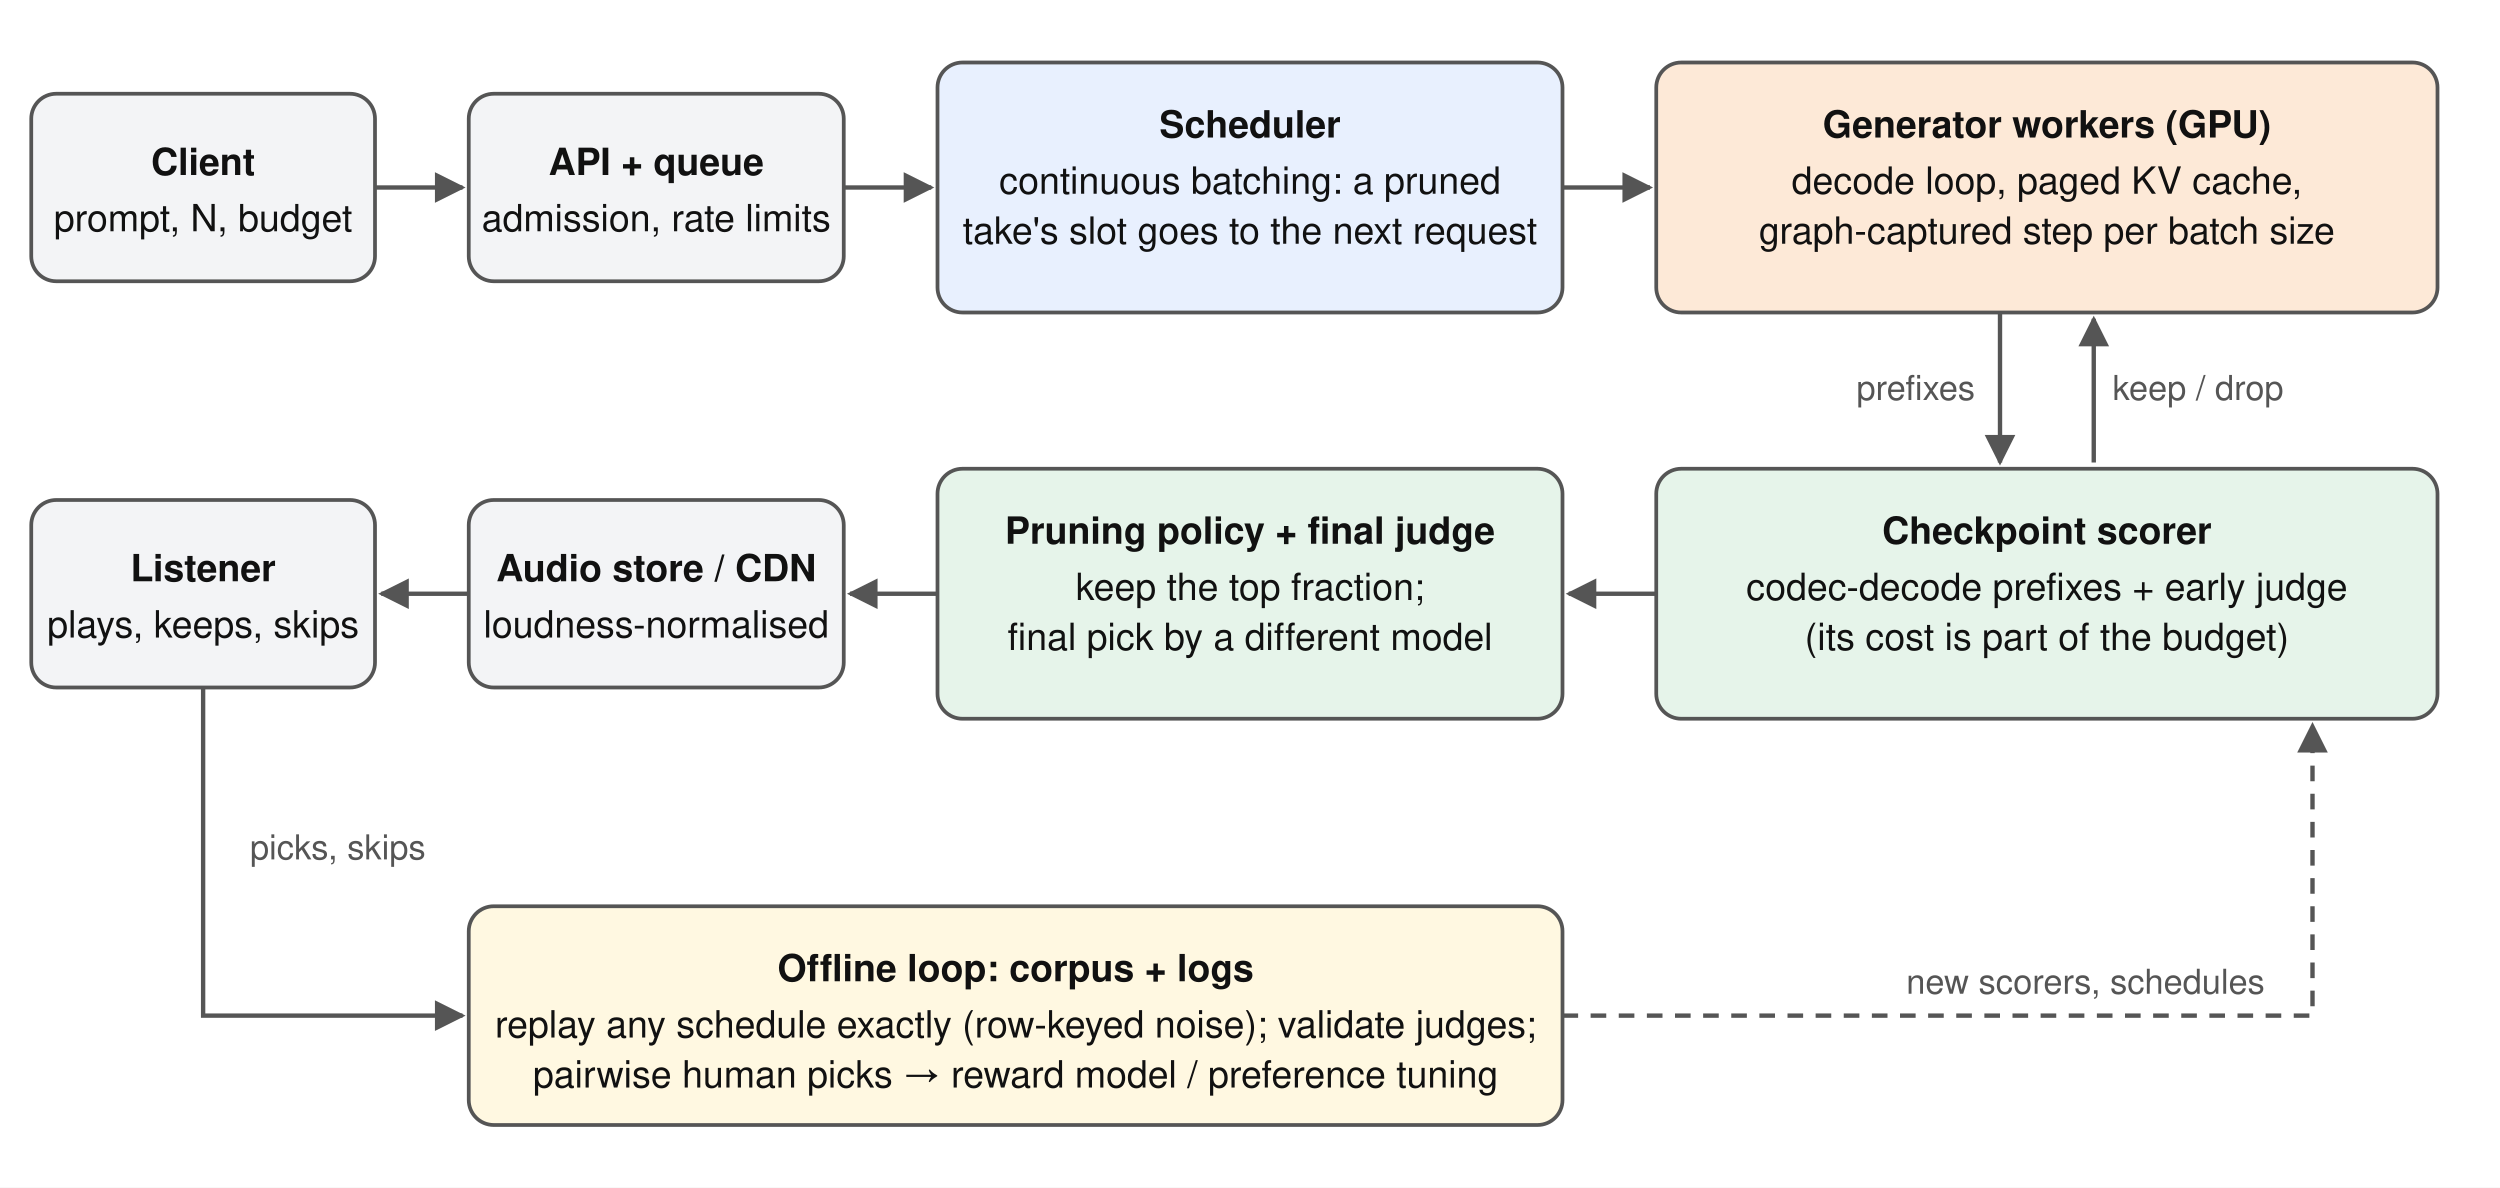
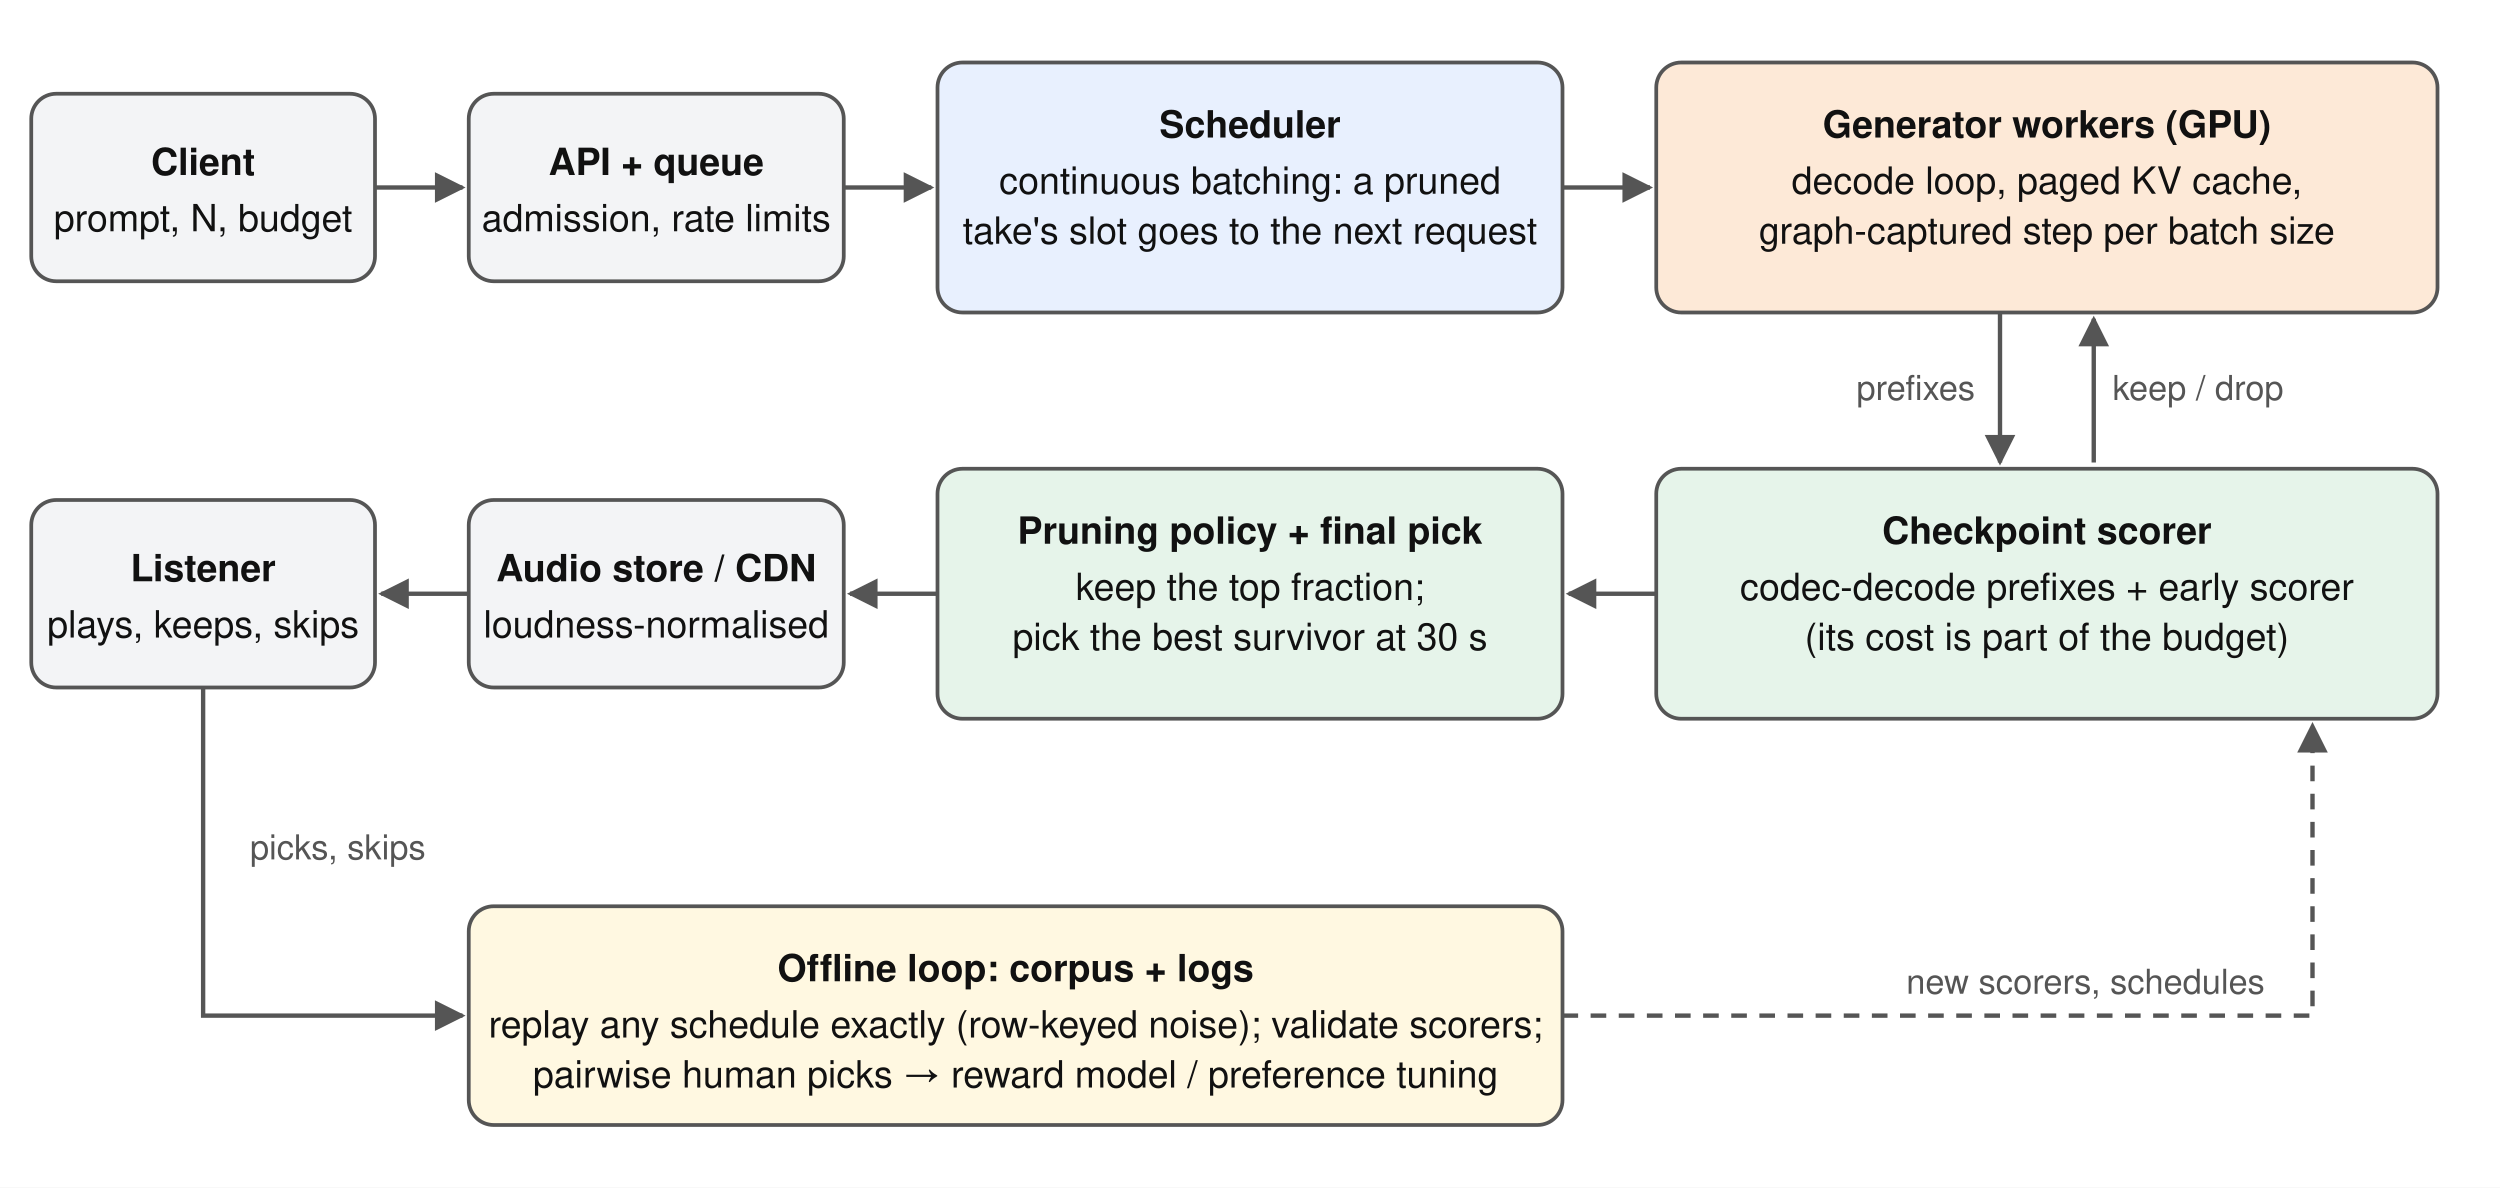
<svg xmlns="http://www.w3.org/2000/svg" viewBox="0 0 800 380" width="800" height="380" font-family="Helvetica, Arial, sans-serif" font-size="12">
  <defs>
    <marker id="a" viewBox="0 0 10 10" refX="9" refY="5" markerWidth="7" markerHeight="7" orient="auto">
      <path d="M0,0 L10,5 L0,10 z" fill="#555" />
    </marker>
  </defs>
  <rect width="800" height="380" fill="#fff" />
  <g stroke="#555" stroke-width="1.2">
    <rect x="10" y="30" width="110" height="60" rx="8" fill="#f3f4f6" />
    <rect x="150" y="30" width="120" height="60" rx="8" fill="#f3f4f6" />
    <rect x="300" y="20" width="200" height="80" rx="8" fill="#e8f0fe" />
    <rect x="530" y="20" width="250" height="80" rx="8" fill="#fde9d7" />
    <rect x="530" y="150" width="250" height="80" rx="8" fill="#e6f4ea" />
    <rect x="300" y="150" width="200" height="80" rx="8" fill="#e6f4ea" />
    <rect x="150" y="160" width="120" height="60" rx="8" fill="#f3f4f6" />
    <rect x="10" y="160" width="110" height="60" rx="8" fill="#f3f4f6" />
    <rect x="150" y="290" width="350" height="70" rx="8" fill="#fff8e1" />
  </g>
  <g text-anchor="middle" fill="#111">
    <text x="65" y="56" font-weight="bold">Client</text>
    <text x="65" y="74">prompt, N, budget</text>
    <text x="210" y="56" font-weight="bold">API + queue</text>
    <text x="210" y="74">admission, rate limits</text>
    <text x="400" y="44" font-weight="bold">Scheduler</text>
    <text x="400" y="62">continuous batching: a pruned</text>
    <text x="400" y="78">take's slot goes to the next request</text>
    <text x="655" y="44" font-weight="bold">Generator workers (GPU)</text>
    <text x="655" y="62">decode loop, paged KV cache,</text>
    <text x="655" y="78">graph-captured step per batch size</text>
    <text x="655" y="174" font-weight="bold">Checkpoint scorer</text>
-     <text x="655" y="192">codec-decode prefixes + early judge</text>
+     <text x="655" y="192">codec-decode prefixes + early scorer</text>
    <text x="655" y="208">(its cost is part of the budget)</text>
-     <text x="400" y="174" font-weight="bold">Pruning policy + final judge</text>
+     <text x="400" y="174" font-weight="bold">Pruning policy + final pick</text>
    <text x="400" y="192">keep the top fraction;</text>
-     <text x="400" y="208">final pick by a different model</text>
+     <text x="400" y="208">pick the best survivor at 30 s</text>
    <text x="210" y="186" font-weight="bold">Audio store / CDN</text>
    <text x="210" y="204">loudness-normalised</text>
    <text x="65" y="186" font-weight="bold">Listener</text>
    <text x="65" y="204">plays, keeps, skips</text>
    <text x="325" y="314" font-weight="bold">Offline loop: corpus + logs</text>
-     <text x="325" y="332">replay any schedule exactly (row-keyed noise); validate judges;</text>
+     <text x="325" y="332">replay any schedule exactly (row-keyed noise); validate scorers;</text>
    <text x="325" y="348">pairwise human picks → reward model / preference tuning</text>
  </g>
  <g stroke="#555" stroke-width="1.4" fill="none" marker-end="url(#a)">
    <path d="M120,60 H148" />
    <path d="M270,60 H298" />
    <path d="M500,60 H528" />
    <path d="M640,100 V148" />
    <path d="M670,148 V102" />
    <path d="M530,190 H502" />
    <path d="M300,190 H272" />
    <path d="M150,190 H122" />
    <path d="M65,220 V325 H148" />
    <path d="M500,325 H740 V232" stroke-dasharray="5 4" />
  </g>
  <g fill="#555" font-size="11">
    <text x="632" y="128" text-anchor="end">prefixes</text>
    <text x="676" y="128">keep / drop</text>
    <text x="80" y="275">picks, skips</text>
    <text x="610" y="318">new scorers, schedules</text>
  </g>
</svg>
